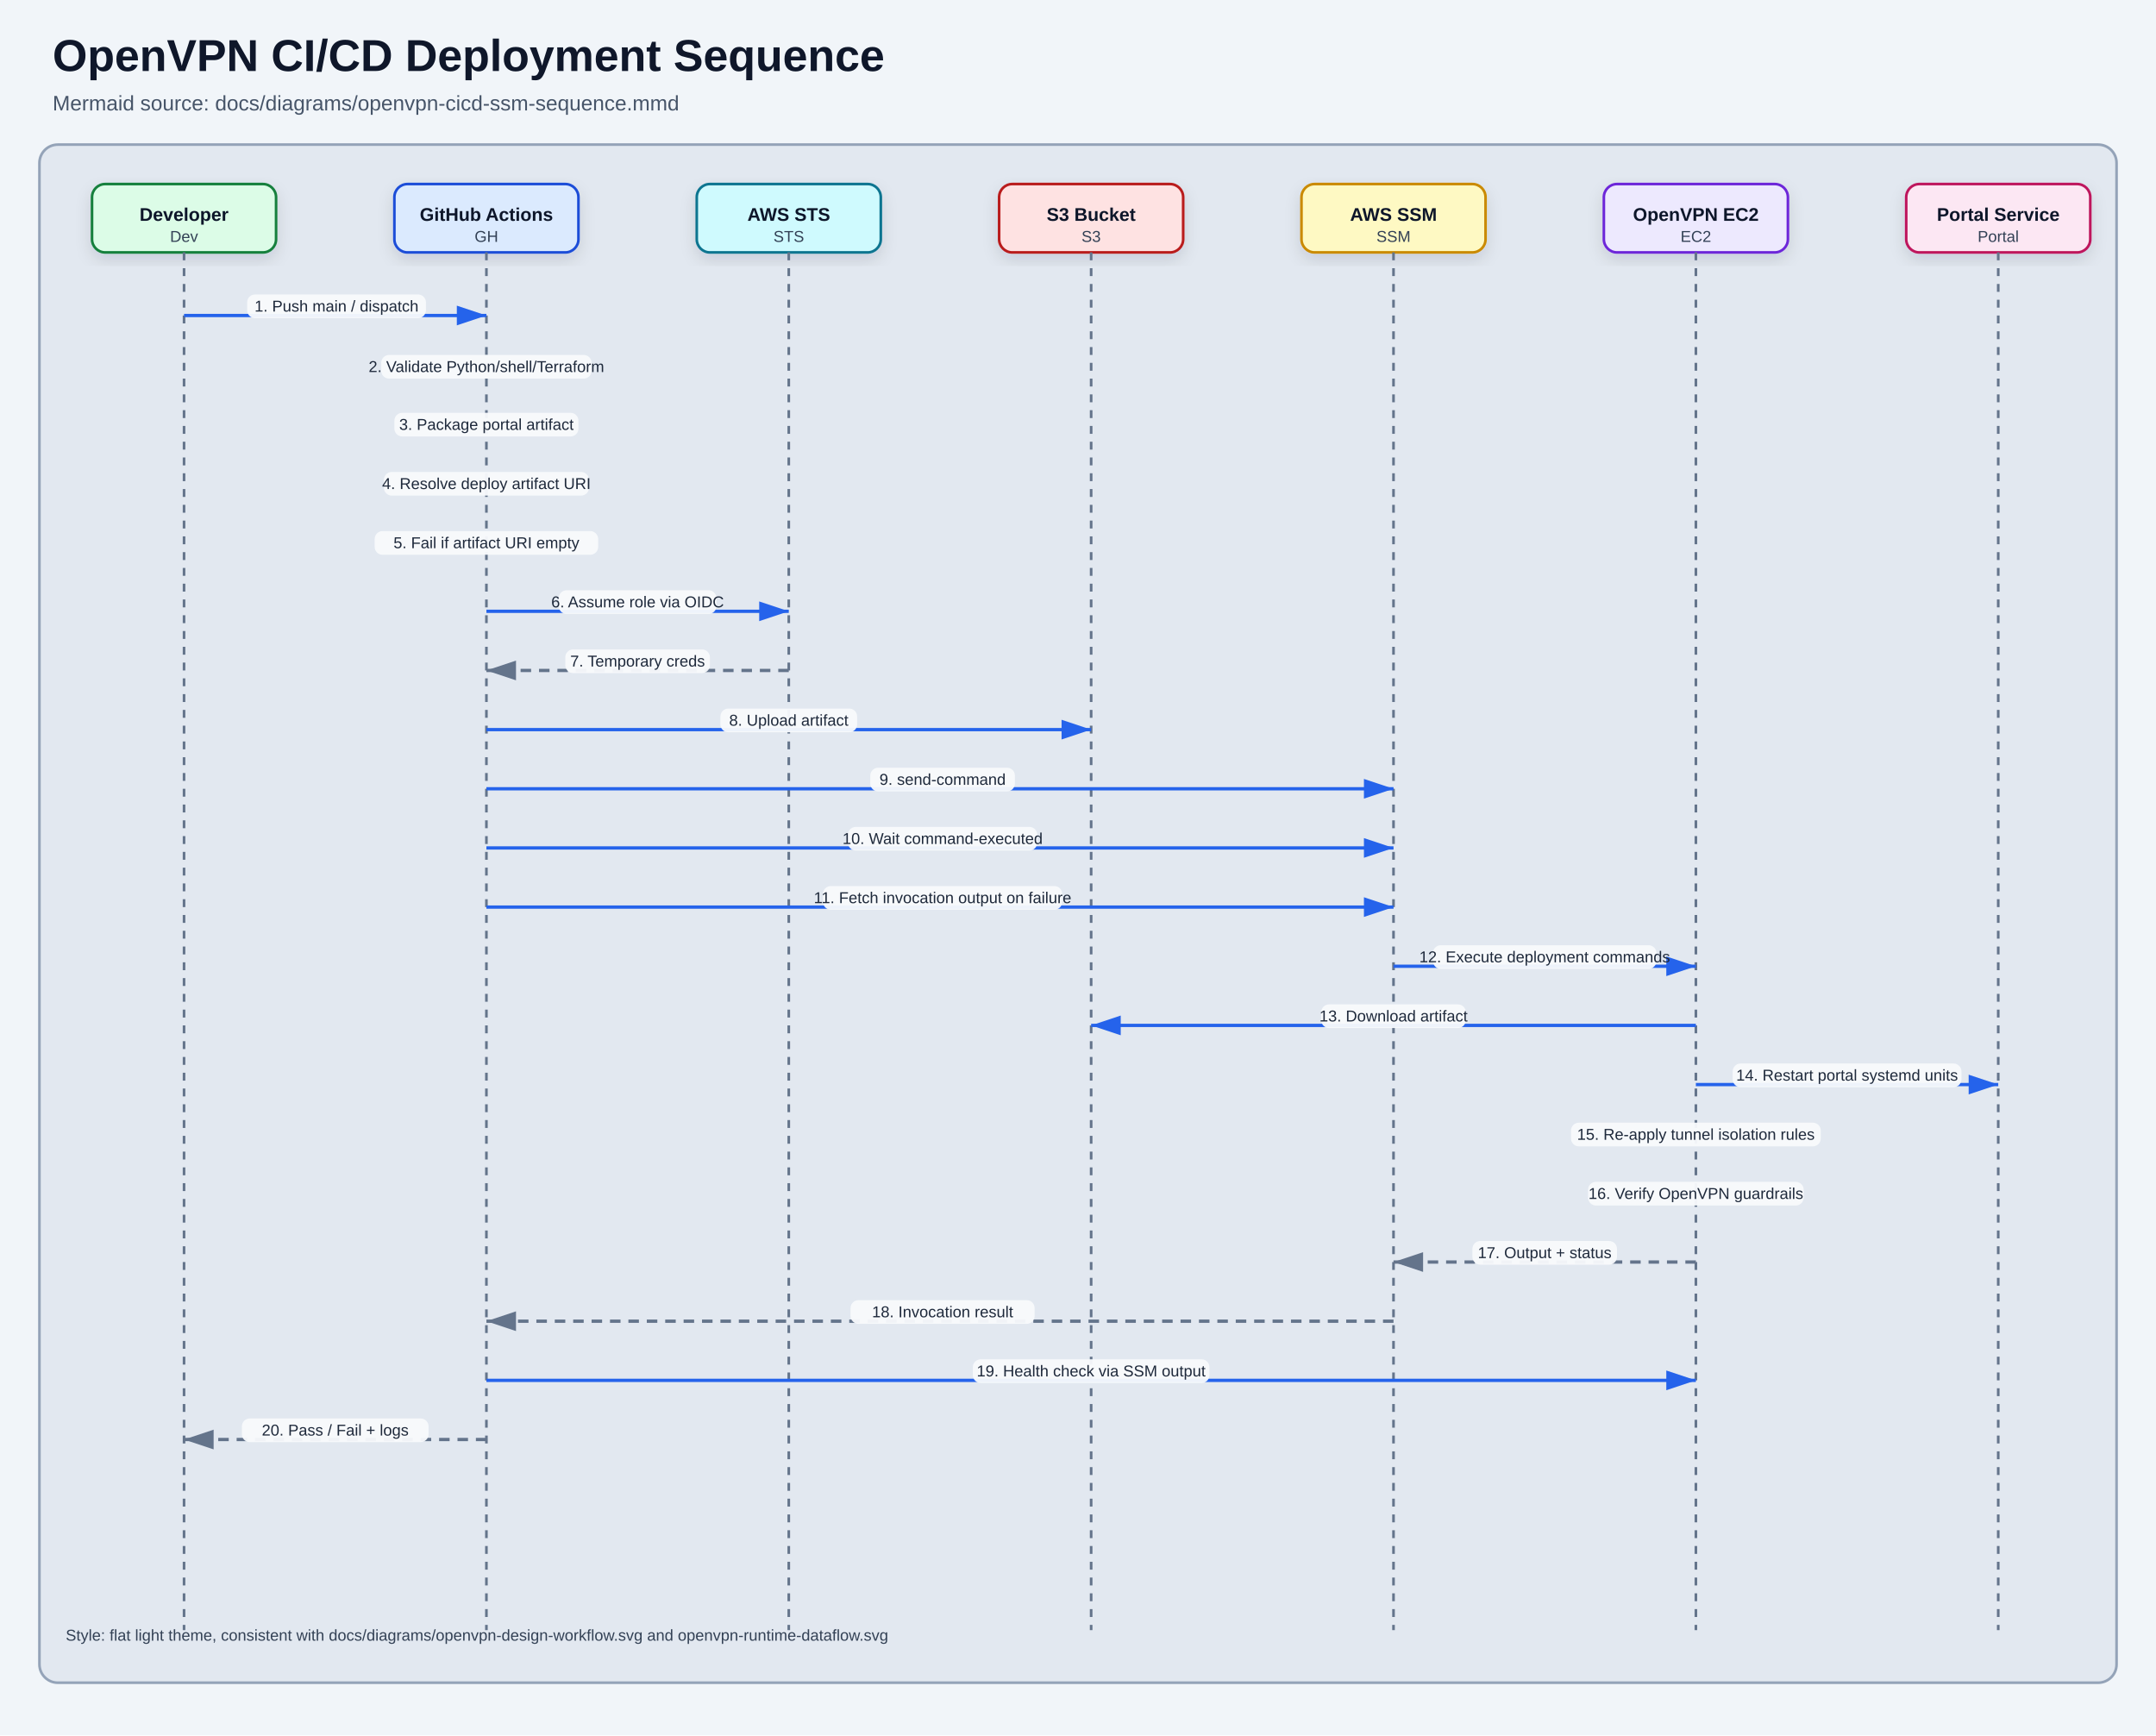
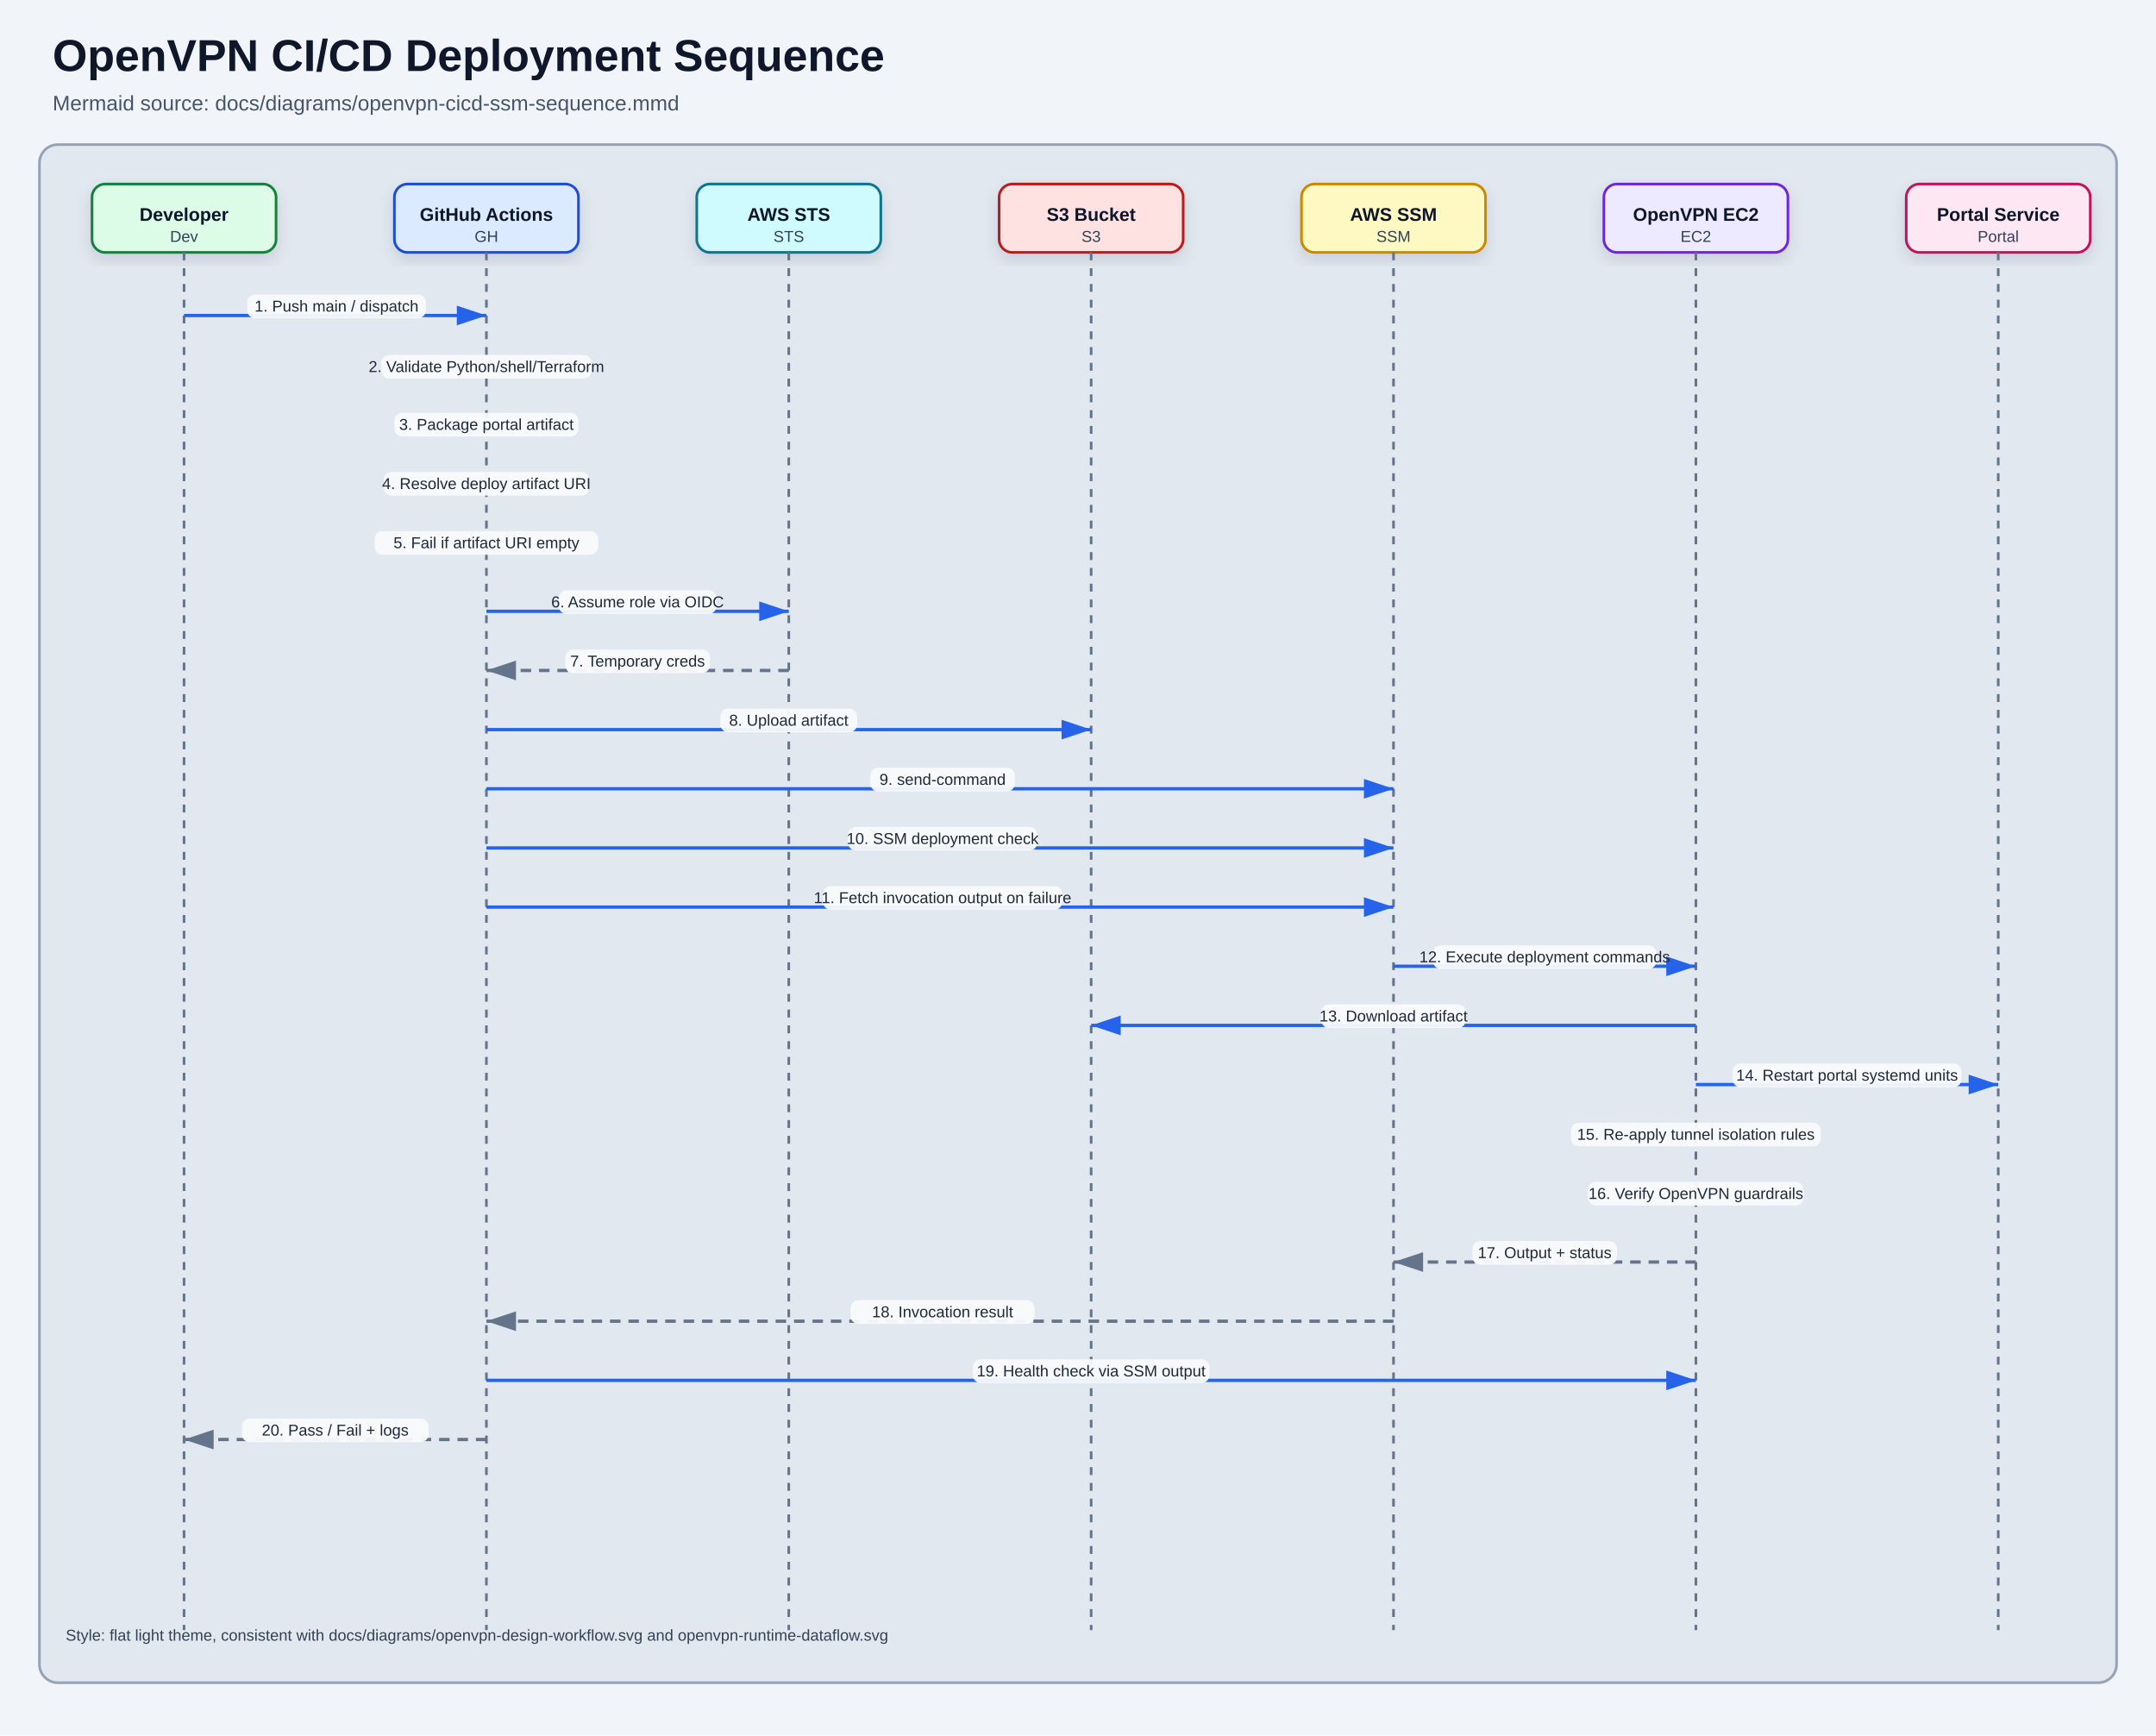
<svg xmlns="http://www.w3.org/2000/svg" width="1640" height="1320" viewBox="0 0 1640 1320" role="img" aria-labelledby="title desc">
  <defs>
    <marker id="arrow-blue" markerWidth="10" markerHeight="10" refX="9" refY="3" orient="auto">
      <path d="M0,0 L0,6 L9,3 z" fill="#2563eb" />
    </marker>
    <marker id="arrow-slate" markerWidth="10" markerHeight="10" refX="9" refY="3" orient="auto">
      <path d="M0,0 L0,6 L9,3 z" fill="#64748b" />
    </marker>
    <filter id="soft-shadow" x="-20%" y="-20%" width="140%" height="140%">
      <feDropShadow dx="0" dy="5" stdDeviation="6" flood-color="#0f172a" flood-opacity="0.12" />
    </filter>
    <style>
      text { font-family: Arial, Helvetica, sans-serif; fill: #0f172a; }
      .title { font-size: 34px; font-weight: 700; }
      .subtitle { font-size: 16px; fill: #475569; }
      .lane-title { font-size: 14px; font-weight: 700; }
      .msg { font-size: 12px; fill: #1e293b; }
      .note { font-size: 12px; fill: #334155; }
    </style>
  </defs>
  <rect width="1640" height="1320" fill="#f1f5f9" />
  <text class="title" x="40" y="54">OpenVPN CI/CD Deployment Sequence</text>
  <text class="subtitle" x="40" y="84">Mermaid source: docs/diagrams/openvpn-cicd-ssm-sequence.mmd</text>
  <rect x="30" y="110" width="1580" height="1170" rx="14" ry="14" fill="#e2e8f0" stroke="#94a3b8" stroke-width="2" />
  <g filter="url(#soft-shadow)">
    <rect x="70" y="140" width="140" height="52" rx="10" ry="10" fill="#dcfce7" stroke="#15803d" stroke-width="2" />
    <text class="lane-title" x="140" y="168" text-anchor="middle">Developer</text>
    <text class="note" x="140" y="184" text-anchor="middle">Dev</text>
    <rect x="300" y="140" width="140" height="52" rx="10" ry="10" fill="#dbeafe" stroke="#1d4ed8" stroke-width="2" />
    <text class="lane-title" x="370" y="168" text-anchor="middle">GitHub Actions</text>
    <text class="note" x="370" y="184" text-anchor="middle">GH</text>
    <rect x="530" y="140" width="140" height="52" rx="10" ry="10" fill="#cffafe" stroke="#0e7490" stroke-width="2" />
    <text class="lane-title" x="600" y="168" text-anchor="middle">AWS STS</text>
    <text class="note" x="600" y="184" text-anchor="middle">STS</text>
    <rect x="760" y="140" width="140" height="52" rx="10" ry="10" fill="#fee2e2" stroke="#b91c1c" stroke-width="2" />
    <text class="lane-title" x="830" y="168" text-anchor="middle">S3 Bucket</text>
    <text class="note" x="830" y="184" text-anchor="middle">S3</text>
    <rect x="990" y="140" width="140" height="52" rx="10" ry="10" fill="#fef9c3" stroke="#ca8a04" stroke-width="2" />
    <text class="lane-title" x="1060" y="168" text-anchor="middle">AWS SSM</text>
    <text class="note" x="1060" y="184" text-anchor="middle">SSM</text>
    <rect x="1220" y="140" width="140" height="52" rx="10" ry="10" fill="#ede9fe" stroke="#6d28d9" stroke-width="2" />
    <text class="lane-title" x="1290" y="168" text-anchor="middle">OpenVPN EC2</text>
    <text class="note" x="1290" y="184" text-anchor="middle">EC2</text>
    <rect x="1450" y="140" width="140" height="52" rx="10" ry="10" fill="#fce7f3" stroke="#be185d" stroke-width="2" />
    <text class="lane-title" x="1520" y="168" text-anchor="middle">Portal Service</text>
    <text class="note" x="1520" y="184" text-anchor="middle">Portal</text>
  </g>
  <line x1="140" y1="192" x2="140" y2="1240" stroke="#64748b" stroke-width="2" stroke-dasharray="6 6" />
  <line x1="370" y1="192" x2="370" y2="1240" stroke="#64748b" stroke-width="2" stroke-dasharray="6 6" />
  <line x1="600" y1="192" x2="600" y2="1240" stroke="#64748b" stroke-width="2" stroke-dasharray="6 6" />
  <line x1="830" y1="192" x2="830" y2="1240" stroke="#64748b" stroke-width="2" stroke-dasharray="6 6" />
  <line x1="1060" y1="192" x2="1060" y2="1240" stroke="#64748b" stroke-width="2" stroke-dasharray="6 6" />
  <line x1="1290" y1="192" x2="1290" y2="1240" stroke="#64748b" stroke-width="2" stroke-dasharray="6 6" />
  <line x1="1520" y1="192" x2="1520" y2="1240" stroke="#64748b" stroke-width="2" stroke-dasharray="6 6" />
  <line x1="140" y1="240" x2="370" y2="240" stroke="#2563eb" stroke-width="2.5" marker-end="url(#arrow-blue)" />
  <rect x="188" y="224" width="136" height="18" rx="6" fill="#f8fafc" opacity="0.95" />
  <text class="msg" x="256" y="237" text-anchor="middle">1. Push main / dispatch</text>
  <line x1="370" y1="285" x2="370" y2="285" stroke="#2563eb" stroke-width="2.5" />
  <rect x="290" y="270" width="160" height="18" rx="6" fill="#f8fafc" opacity="0.95" />
  <text class="msg" x="370" y="283" text-anchor="middle">2. Validate Python/shell/Terraform</text>
  <line x1="370" y1="330" x2="370" y2="330" stroke="#2563eb" stroke-width="2.5" />
  <rect x="300" y="314" width="140" height="18" rx="6" fill="#f8fafc" opacity="0.95" />
  <text class="msg" x="370" y="327" text-anchor="middle">3. Package portal artifact</text>
  <line x1="370" y1="375" x2="370" y2="375" stroke="#2563eb" stroke-width="2.5" />
  <rect x="292" y="359" width="156" height="18" rx="6" fill="#f8fafc" opacity="0.95" />
  <text class="msg" x="370" y="372" text-anchor="middle">4. Resolve deploy artifact URI</text>
  <line x1="370" y1="420" x2="370" y2="420" stroke="#2563eb" stroke-width="2.5" />
  <rect x="285" y="404" width="170" height="18" rx="6" fill="#f8fafc" opacity="0.95" />
  <text class="msg" x="370" y="417" text-anchor="middle">5. Fail if artifact URI empty</text>
  <line x1="370" y1="465" x2="600" y2="465" stroke="#2563eb" stroke-width="2.5" marker-end="url(#arrow-blue)" />
  <rect x="425" y="449" width="120" height="18" rx="6" fill="#f8fafc" opacity="0.95" />
  <text class="msg" x="485" y="462" text-anchor="middle">6. Assume role via OIDC</text>
  <line x1="600" y1="510" x2="370" y2="510" stroke="#64748b" stroke-width="2.5" stroke-dasharray="8 6" marker-end="url(#arrow-slate)" />
  <rect x="430" y="494" width="110" height="18" rx="6" fill="#f8fafc" opacity="0.95" />
  <text class="msg" x="485" y="507" text-anchor="middle">7. Temporary creds</text>
  <line x1="370" y1="555" x2="830" y2="555" stroke="#2563eb" stroke-width="2.5" marker-end="url(#arrow-blue)" />
  <rect x="548" y="539" width="104" height="18" rx="6" fill="#f8fafc" opacity="0.95" />
  <text class="msg" x="600" y="552" text-anchor="middle">8. Upload artifact</text>
  <line x1="370" y1="600" x2="1060" y2="600" stroke="#2563eb" stroke-width="2.5" marker-end="url(#arrow-blue)" />
  <rect x="662" y="584" width="110" height="18" rx="6" fill="#f8fafc" opacity="0.95" />
  <text class="msg" x="717" y="597" text-anchor="middle">9. send-command</text>
  <line x1="370" y1="645" x2="1060" y2="645" stroke="#2563eb" stroke-width="2.5" marker-end="url(#arrow-blue)" />
  <rect x="645" y="629" width="144" height="18" rx="6" fill="#f8fafc" opacity="0.95" />
-   <text class="msg" x="717" y="642" text-anchor="middle">10. Wait command-executed</text>
+   <text class="msg" x="717" y="642" text-anchor="middle">10. SSM deployment check</text>
  <line x1="370" y1="690" x2="1060" y2="690" stroke="#2563eb" stroke-width="2.5" marker-end="url(#arrow-blue)" />
  <rect x="626" y="674" width="182" height="18" rx="6" fill="#f8fafc" opacity="0.95" />
  <text class="msg" x="717" y="687" text-anchor="middle">11. Fetch invocation output on failure</text>
  <line x1="1060" y1="735" x2="1290" y2="735" stroke="#2563eb" stroke-width="2.5" marker-end="url(#arrow-blue)" />
  <rect x="1090" y="719" width="170" height="18" rx="6" fill="#f8fafc" opacity="0.95" />
  <text class="msg" x="1175" y="732" text-anchor="middle">12. Execute deployment commands</text>
  <line x1="1290" y1="780" x2="830" y2="780" stroke="#2563eb" stroke-width="2.5" marker-end="url(#arrow-blue)" />
  <rect x="1005" y="764" width="110" height="18" rx="6" fill="#f8fafc" opacity="0.95" />
  <text class="msg" x="1060" y="777" text-anchor="middle">13. Download artifact</text>
  <line x1="1290" y1="825" x2="1520" y2="825" stroke="#2563eb" stroke-width="2.5" marker-end="url(#arrow-blue)" />
  <rect x="1318" y="809" width="174" height="18" rx="6" fill="#f8fafc" opacity="0.95" />
  <text class="msg" x="1405" y="822" text-anchor="middle">14. Restart portal systemd units</text>
  <line x1="1290" y1="870" x2="1290" y2="870" stroke="#2563eb" stroke-width="2.5" />
  <rect x="1195" y="854" width="190" height="18" rx="6" fill="#f8fafc" opacity="0.95" />
  <text class="msg" x="1290" y="867" text-anchor="middle">15. Re-apply tunnel isolation rules</text>
  <line x1="1290" y1="915" x2="1290" y2="915" stroke="#2563eb" stroke-width="2.5" />
  <rect x="1208" y="899" width="164" height="18" rx="6" fill="#f8fafc" opacity="0.95" />
  <text class="msg" x="1290" y="912" text-anchor="middle">16. Verify OpenVPN guardrails</text>
  <line x1="1290" y1="960" x2="1060" y2="960" stroke="#64748b" stroke-width="2.5" stroke-dasharray="8 6" marker-end="url(#arrow-slate)" />
  <rect x="1120" y="944" width="110" height="18" rx="6" fill="#f8fafc" opacity="0.95" />
  <text class="msg" x="1175" y="957" text-anchor="middle">17. Output + status</text>
  <line x1="1060" y1="1005" x2="370" y2="1005" stroke="#64748b" stroke-width="2.5" stroke-dasharray="8 6" marker-end="url(#arrow-slate)" />
  <rect x="647" y="989" width="140" height="18" rx="6" fill="#f8fafc" opacity="0.95" />
  <text class="msg" x="717" y="1002" text-anchor="middle">18. Invocation result</text>
  <line x1="370" y1="1050" x2="1290" y2="1050" stroke="#2563eb" stroke-width="2.5" marker-end="url(#arrow-blue)" />
  <rect x="740" y="1034" width="180" height="18" rx="6" fill="#f8fafc" opacity="0.95" />
  <text class="msg" x="830" y="1047" text-anchor="middle">19. Health check via SSM output</text>
  <line x1="370" y1="1095" x2="140" y2="1095" stroke="#64748b" stroke-width="2.5" stroke-dasharray="8 6" marker-end="url(#arrow-slate)" />
  <rect x="184" y="1079" width="142" height="18" rx="6" fill="#f8fafc" opacity="0.95" />
  <text class="msg" x="255" y="1092" text-anchor="middle">20. Pass / Fail + logs</text>
  <text class="note" x="50" y="1248">Style: flat light theme, consistent with docs/diagrams/openvpn-design-workflow.svg and openvpn-runtime-dataflow.svg</text>
</svg>
